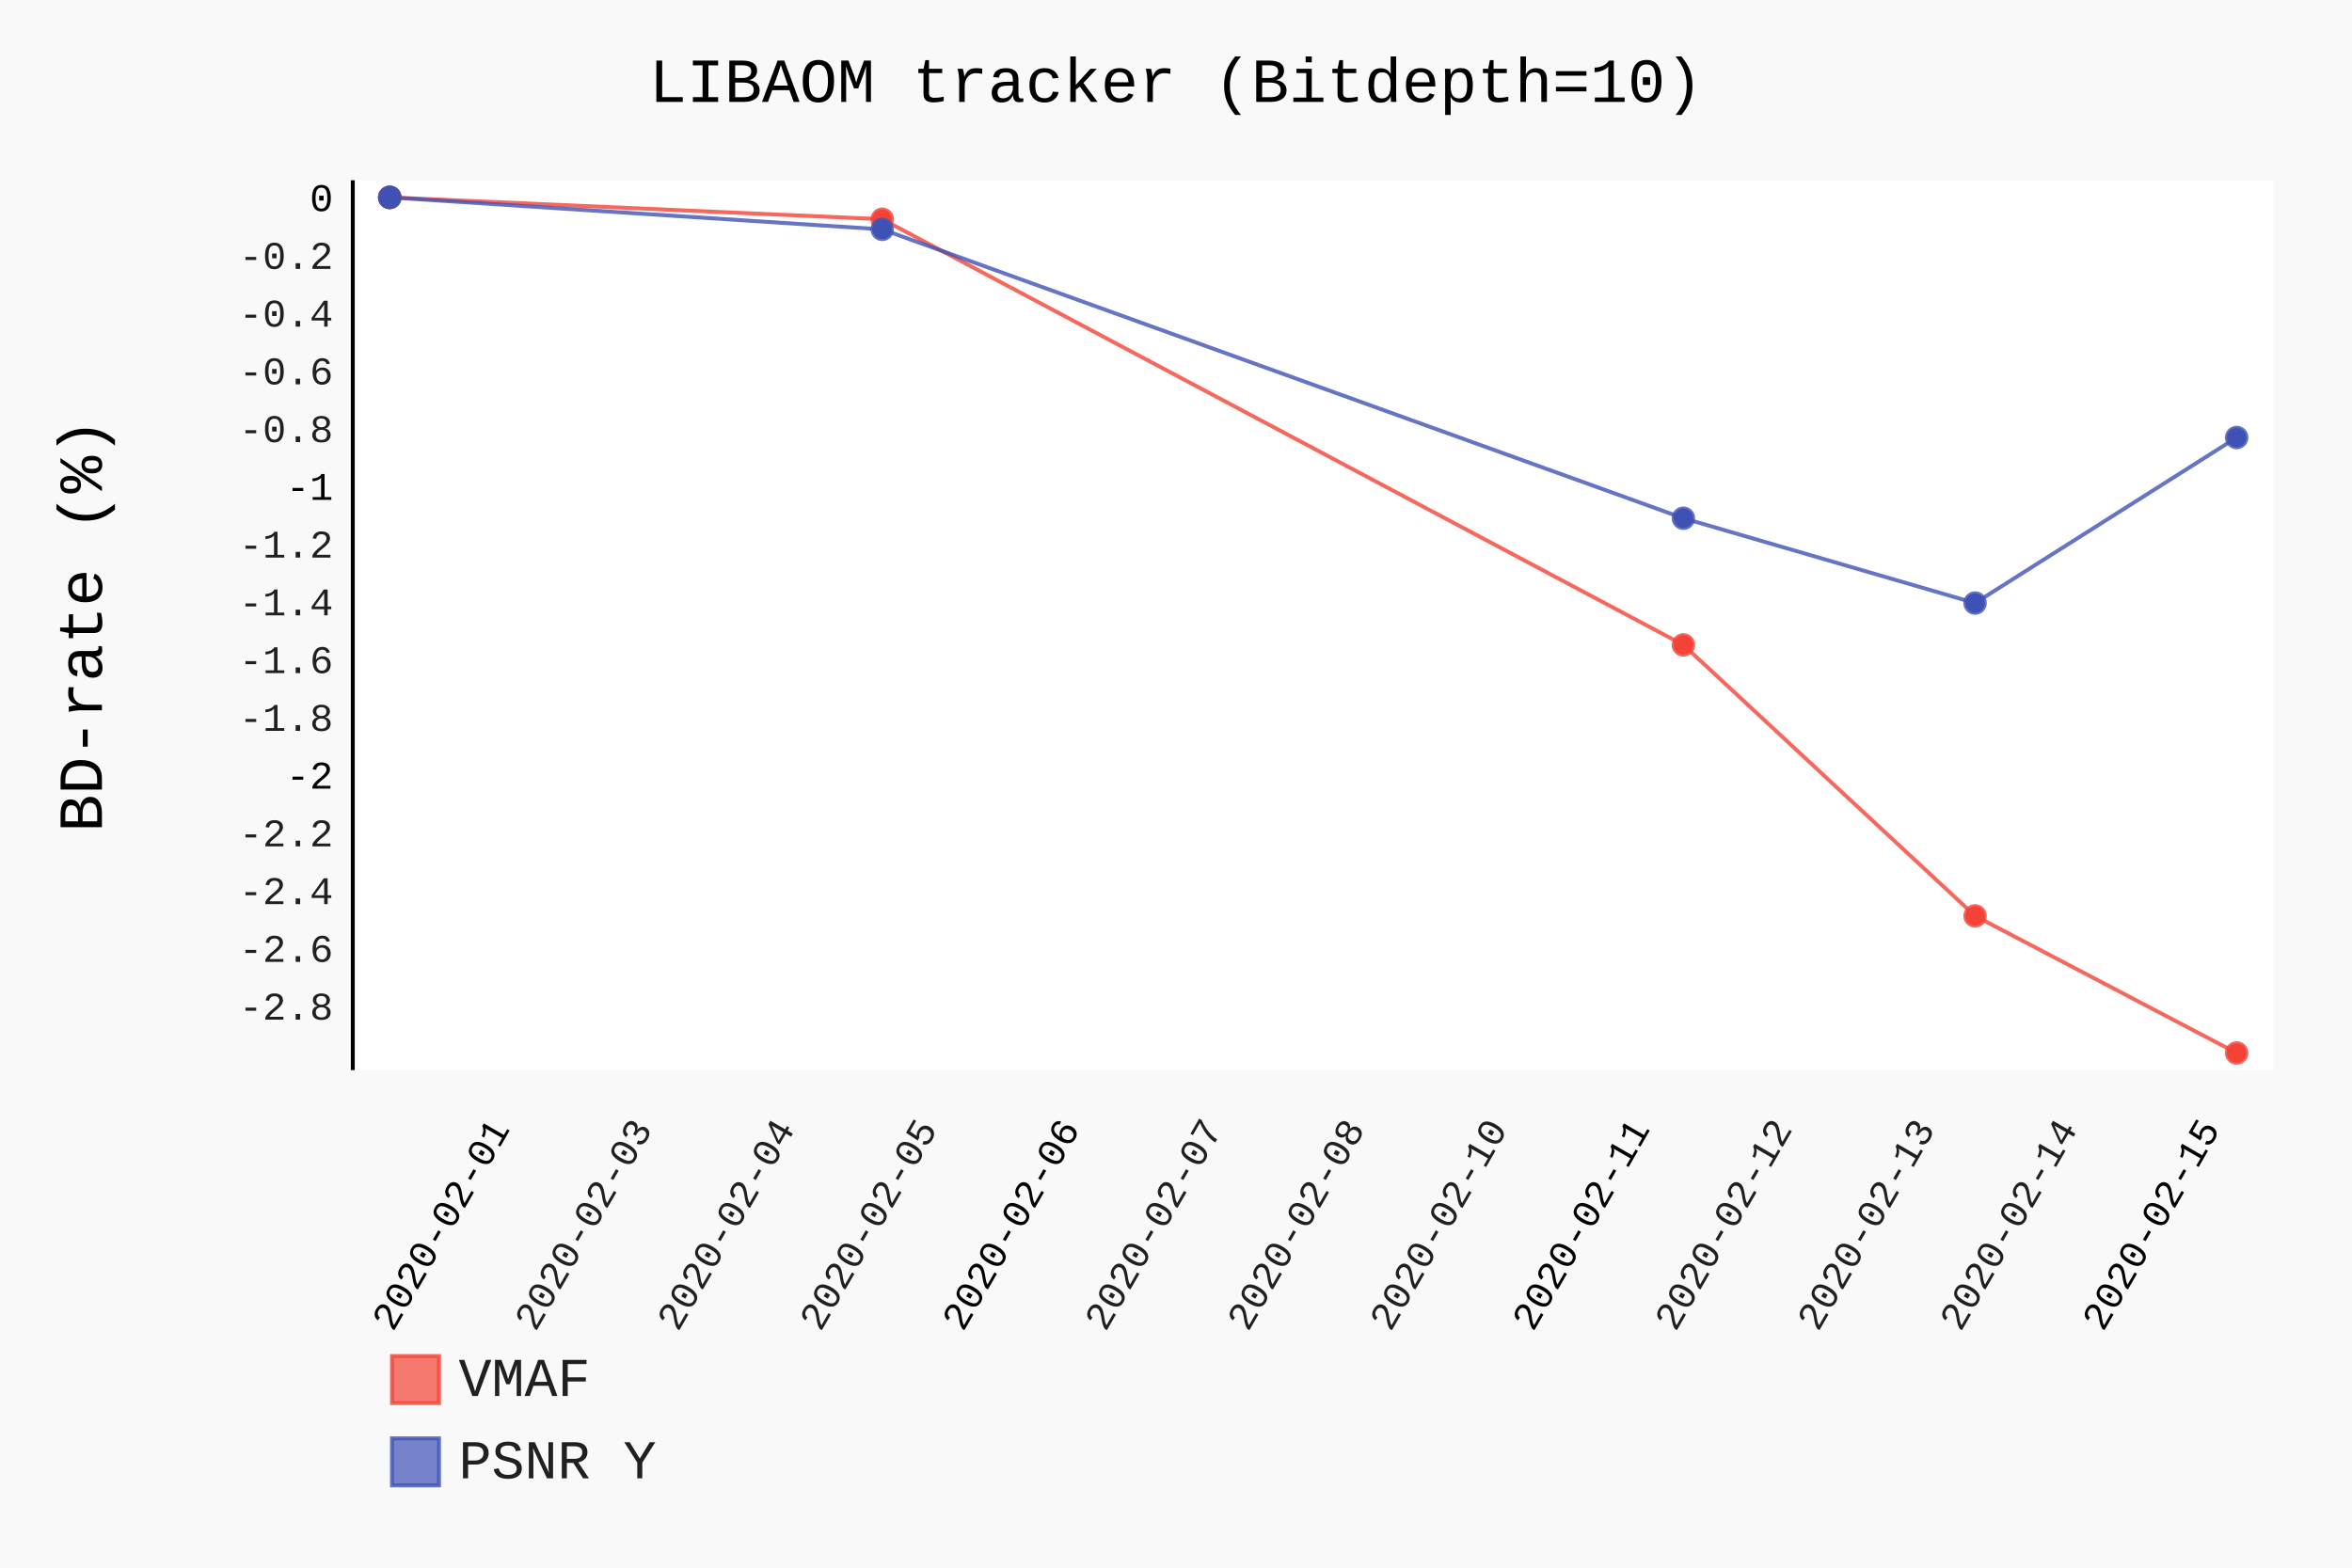
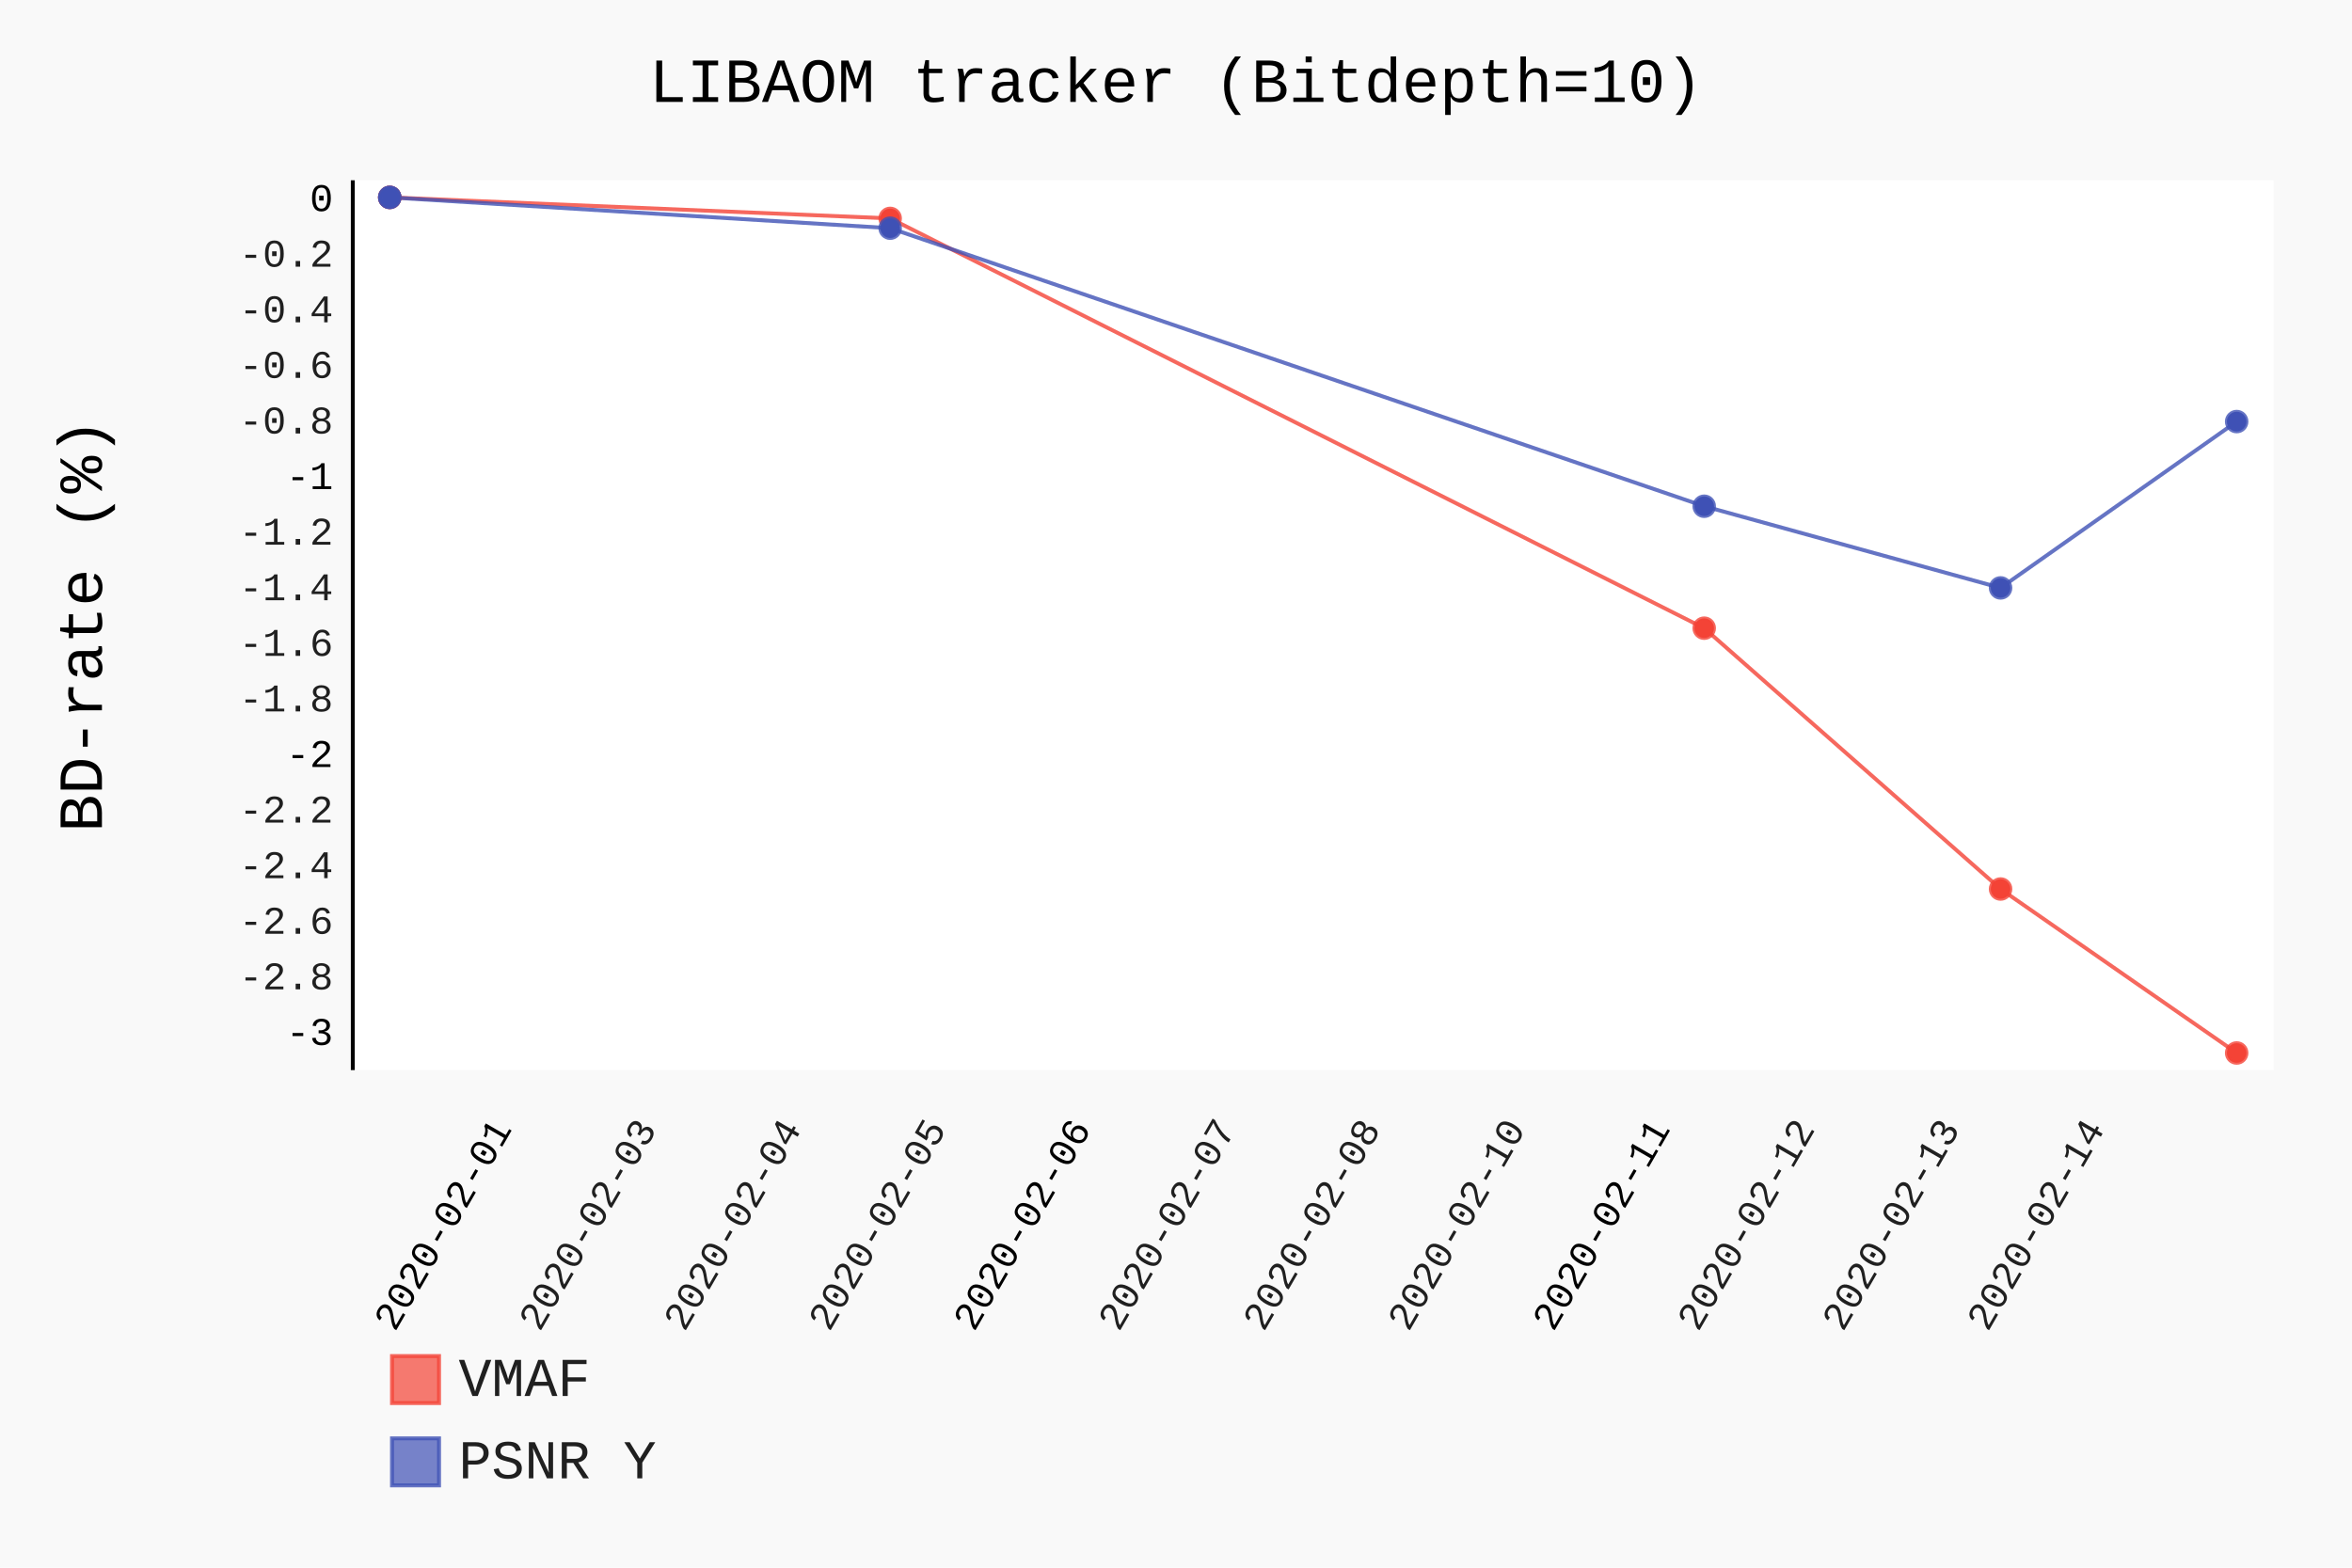
- <svg xmlns="http://www.w3.org/2000/svg" class="pygal-chart" id="chart-7ed46a07-650e-4b49-8f60-fc5c7dfa95fe" viewBox="0 0 600 400">
+ <svg xmlns="http://www.w3.org/2000/svg" class="pygal-chart" id="chart-7dbba203-4fe0-451e-96de-953ea34a7764" viewBox="0 0 600 400">
  <defs>
-     <style type="text/css">#chart-7ed46a07-650e-4b49-8f60-fc5c7dfa95fe{-webkit-user-select:none;-webkit-font-smoothing:antialiased;font-family:Consolas,"Liberation Mono",Menlo,Courier,monospace}#chart-7ed46a07-650e-4b49-8f60-fc5c7dfa95fe .title{font-family:Consolas,"Liberation Mono",Menlo,Courier,monospace;font-size:16px}#chart-7ed46a07-650e-4b49-8f60-fc5c7dfa95fe .legends .legend text{font-family:Consolas,"Liberation Mono",Menlo,Courier,monospace;font-size:14px}#chart-7ed46a07-650e-4b49-8f60-fc5c7dfa95fe .axis text{font-family:Consolas,"Liberation Mono",Menlo,Courier,monospace;font-size:10px}#chart-7ed46a07-650e-4b49-8f60-fc5c7dfa95fe .axis text.major{font-family:Consolas,"Liberation Mono",Menlo,Courier,monospace;font-size:10px}#chart-7ed46a07-650e-4b49-8f60-fc5c7dfa95fe .text-overlay text.value{font-family:Consolas,"Liberation Mono",Menlo,Courier,monospace;font-size:16px}#chart-7ed46a07-650e-4b49-8f60-fc5c7dfa95fe .text-overlay text.label{font-family:Consolas,"Liberation Mono",Menlo,Courier,monospace;font-size:10px}#chart-7ed46a07-650e-4b49-8f60-fc5c7dfa95fe .tooltip{font-family:Consolas,"Liberation Mono",Menlo,Courier,monospace;font-size:14px}#chart-7ed46a07-650e-4b49-8f60-fc5c7dfa95fe text.no_data{font-family:Consolas,"Liberation Mono",Menlo,Courier,monospace;font-size:64px}
- #chart-7ed46a07-650e-4b49-8f60-fc5c7dfa95fe{background-color:rgba(249,249,249,1)}#chart-7ed46a07-650e-4b49-8f60-fc5c7dfa95fe path,#chart-7ed46a07-650e-4b49-8f60-fc5c7dfa95fe line,#chart-7ed46a07-650e-4b49-8f60-fc5c7dfa95fe rect,#chart-7ed46a07-650e-4b49-8f60-fc5c7dfa95fe circle{-webkit-transition:150ms;-moz-transition:150ms;transition:150ms}#chart-7ed46a07-650e-4b49-8f60-fc5c7dfa95fe .graph &gt; .background{fill:rgba(249,249,249,1)}#chart-7ed46a07-650e-4b49-8f60-fc5c7dfa95fe .plot &gt; .background{fill:rgba(255,255,255,1)}#chart-7ed46a07-650e-4b49-8f60-fc5c7dfa95fe .graph{fill:rgba(0,0,0,.87)}#chart-7ed46a07-650e-4b49-8f60-fc5c7dfa95fe text.no_data{fill:rgba(0,0,0,1)}#chart-7ed46a07-650e-4b49-8f60-fc5c7dfa95fe .title{fill:rgba(0,0,0,1)}#chart-7ed46a07-650e-4b49-8f60-fc5c7dfa95fe .legends .legend text{fill:rgba(0,0,0,.87)}#chart-7ed46a07-650e-4b49-8f60-fc5c7dfa95fe .legends .legend:hover text{fill:rgba(0,0,0,1)}#chart-7ed46a07-650e-4b49-8f60-fc5c7dfa95fe .axis .line{stroke:rgba(0,0,0,1)}#chart-7ed46a07-650e-4b49-8f60-fc5c7dfa95fe .axis .guide.line{stroke:rgba(0,0,0,.54)}#chart-7ed46a07-650e-4b49-8f60-fc5c7dfa95fe .axis .major.line{stroke:rgba(0,0,0,.87)}#chart-7ed46a07-650e-4b49-8f60-fc5c7dfa95fe .axis text.major{fill:rgba(0,0,0,1)}#chart-7ed46a07-650e-4b49-8f60-fc5c7dfa95fe .axis.y .guides:hover .guide.line,#chart-7ed46a07-650e-4b49-8f60-fc5c7dfa95fe .line-graph .axis.x .guides:hover .guide.line,#chart-7ed46a07-650e-4b49-8f60-fc5c7dfa95fe .stackedline-graph .axis.x .guides:hover .guide.line,#chart-7ed46a07-650e-4b49-8f60-fc5c7dfa95fe .xy-graph .axis.x .guides:hover .guide.line{stroke:rgba(0,0,0,1)}#chart-7ed46a07-650e-4b49-8f60-fc5c7dfa95fe .axis .guides:hover text{fill:rgba(0,0,0,1)}#chart-7ed46a07-650e-4b49-8f60-fc5c7dfa95fe .reactive{fill-opacity:.7;stroke-opacity:.8}#chart-7ed46a07-650e-4b49-8f60-fc5c7dfa95fe .ci{stroke:rgba(0,0,0,.87)}#chart-7ed46a07-650e-4b49-8f60-fc5c7dfa95fe .reactive.active,#chart-7ed46a07-650e-4b49-8f60-fc5c7dfa95fe .active .reactive{fill-opacity:.8;stroke-opacity:.9;stroke-width:4}#chart-7ed46a07-650e-4b49-8f60-fc5c7dfa95fe .ci .reactive.active{stroke-width:1.5}#chart-7ed46a07-650e-4b49-8f60-fc5c7dfa95fe .series text{fill:rgba(0,0,0,1)}#chart-7ed46a07-650e-4b49-8f60-fc5c7dfa95fe .tooltip rect{fill:rgba(255,255,255,1);stroke:rgba(0,0,0,1);-webkit-transition:opacity 150ms;-moz-transition:opacity 150ms;transition:opacity 150ms}#chart-7ed46a07-650e-4b49-8f60-fc5c7dfa95fe .tooltip .label{fill:rgba(0,0,0,.87)}#chart-7ed46a07-650e-4b49-8f60-fc5c7dfa95fe .tooltip .label{fill:rgba(0,0,0,.87)}#chart-7ed46a07-650e-4b49-8f60-fc5c7dfa95fe .tooltip .legend{font-size:.8em;fill:rgba(0,0,0,.54)}#chart-7ed46a07-650e-4b49-8f60-fc5c7dfa95fe .tooltip .x_label{font-size:.6em;fill:rgba(0,0,0,1)}#chart-7ed46a07-650e-4b49-8f60-fc5c7dfa95fe .tooltip .xlink{font-size:.5em;text-decoration:underline}#chart-7ed46a07-650e-4b49-8f60-fc5c7dfa95fe .tooltip .value{font-size:1.5em}#chart-7ed46a07-650e-4b49-8f60-fc5c7dfa95fe .bound{font-size:.5em}#chart-7ed46a07-650e-4b49-8f60-fc5c7dfa95fe .max-value{font-size:.75em;fill:rgba(0,0,0,.54)}#chart-7ed46a07-650e-4b49-8f60-fc5c7dfa95fe .map-element{fill:rgba(255,255,255,1);stroke:rgba(0,0,0,.54) !important}#chart-7ed46a07-650e-4b49-8f60-fc5c7dfa95fe .map-element .reactive{fill-opacity:inherit;stroke-opacity:inherit}#chart-7ed46a07-650e-4b49-8f60-fc5c7dfa95fe .color-0,#chart-7ed46a07-650e-4b49-8f60-fc5c7dfa95fe .color-0 a:visited{stroke:#F44336;fill:#F44336}#chart-7ed46a07-650e-4b49-8f60-fc5c7dfa95fe .color-1,#chart-7ed46a07-650e-4b49-8f60-fc5c7dfa95fe .color-1 a:visited{stroke:#3F51B5;fill:#3F51B5}#chart-7ed46a07-650e-4b49-8f60-fc5c7dfa95fe .text-overlay .color-0 text{fill:black}#chart-7ed46a07-650e-4b49-8f60-fc5c7dfa95fe .text-overlay .color-1 text{fill:black}
- #chart-7ed46a07-650e-4b49-8f60-fc5c7dfa95fe text.no_data{text-anchor:middle}#chart-7ed46a07-650e-4b49-8f60-fc5c7dfa95fe .guide.line{fill:none}#chart-7ed46a07-650e-4b49-8f60-fc5c7dfa95fe .centered{text-anchor:middle}#chart-7ed46a07-650e-4b49-8f60-fc5c7dfa95fe .title{text-anchor:middle}#chart-7ed46a07-650e-4b49-8f60-fc5c7dfa95fe .legends .legend text{fill-opacity:1}#chart-7ed46a07-650e-4b49-8f60-fc5c7dfa95fe .axis.x text{text-anchor:middle}#chart-7ed46a07-650e-4b49-8f60-fc5c7dfa95fe .axis.x:not(.web) text[transform]{text-anchor:start}#chart-7ed46a07-650e-4b49-8f60-fc5c7dfa95fe .axis.x:not(.web) text[transform].backwards{text-anchor:end}#chart-7ed46a07-650e-4b49-8f60-fc5c7dfa95fe .axis.y text{text-anchor:end}#chart-7ed46a07-650e-4b49-8f60-fc5c7dfa95fe .axis.y text[transform].backwards{text-anchor:start}#chart-7ed46a07-650e-4b49-8f60-fc5c7dfa95fe .axis.y2 text{text-anchor:start}#chart-7ed46a07-650e-4b49-8f60-fc5c7dfa95fe .axis.y2 text[transform].backwards{text-anchor:end}#chart-7ed46a07-650e-4b49-8f60-fc5c7dfa95fe .axis .guide.line{stroke-dasharray:4,4}#chart-7ed46a07-650e-4b49-8f60-fc5c7dfa95fe .axis .major.guide.line{stroke-dasharray:6,6}#chart-7ed46a07-650e-4b49-8f60-fc5c7dfa95fe .horizontal .axis.y .guide.line,#chart-7ed46a07-650e-4b49-8f60-fc5c7dfa95fe .horizontal .axis.y2 .guide.line,#chart-7ed46a07-650e-4b49-8f60-fc5c7dfa95fe .vertical .axis.x .guide.line{opacity:0}#chart-7ed46a07-650e-4b49-8f60-fc5c7dfa95fe .horizontal .axis.always_show .guide.line,#chart-7ed46a07-650e-4b49-8f60-fc5c7dfa95fe .vertical .axis.always_show .guide.line{opacity:1 !important}#chart-7ed46a07-650e-4b49-8f60-fc5c7dfa95fe .axis.y .guides:hover .guide.line,#chart-7ed46a07-650e-4b49-8f60-fc5c7dfa95fe .axis.y2 .guides:hover .guide.line,#chart-7ed46a07-650e-4b49-8f60-fc5c7dfa95fe .axis.x .guides:hover .guide.line{opacity:1}#chart-7ed46a07-650e-4b49-8f60-fc5c7dfa95fe .axis .guides:hover text{opacity:1}#chart-7ed46a07-650e-4b49-8f60-fc5c7dfa95fe .nofill{fill:none}#chart-7ed46a07-650e-4b49-8f60-fc5c7dfa95fe .subtle-fill{fill-opacity:.2}#chart-7ed46a07-650e-4b49-8f60-fc5c7dfa95fe .dot{stroke-width:1px;fill-opacity:1}#chart-7ed46a07-650e-4b49-8f60-fc5c7dfa95fe .dot.active{stroke-width:5px}#chart-7ed46a07-650e-4b49-8f60-fc5c7dfa95fe .dot.negative{fill:transparent}#chart-7ed46a07-650e-4b49-8f60-fc5c7dfa95fe text,#chart-7ed46a07-650e-4b49-8f60-fc5c7dfa95fe tspan{stroke:none !important}#chart-7ed46a07-650e-4b49-8f60-fc5c7dfa95fe .series text.active{opacity:1}#chart-7ed46a07-650e-4b49-8f60-fc5c7dfa95fe .tooltip rect{fill-opacity:.95;stroke-width:.5}#chart-7ed46a07-650e-4b49-8f60-fc5c7dfa95fe .tooltip text{fill-opacity:1}#chart-7ed46a07-650e-4b49-8f60-fc5c7dfa95fe .showable{visibility:hidden}#chart-7ed46a07-650e-4b49-8f60-fc5c7dfa95fe .showable.shown{visibility:visible}#chart-7ed46a07-650e-4b49-8f60-fc5c7dfa95fe .gauge-background{fill:rgba(229,229,229,1);stroke:none}#chart-7ed46a07-650e-4b49-8f60-fc5c7dfa95fe .bg-lines{stroke:rgba(249,249,249,1);stroke-width:2px}</style>
+     <style type="text/css">#chart-7dbba203-4fe0-451e-96de-953ea34a7764{-webkit-user-select:none;-webkit-font-smoothing:antialiased;font-family:Consolas,"Liberation Mono",Menlo,Courier,monospace}#chart-7dbba203-4fe0-451e-96de-953ea34a7764 .title{font-family:Consolas,"Liberation Mono",Menlo,Courier,monospace;font-size:16px}#chart-7dbba203-4fe0-451e-96de-953ea34a7764 .legends .legend text{font-family:Consolas,"Liberation Mono",Menlo,Courier,monospace;font-size:14px}#chart-7dbba203-4fe0-451e-96de-953ea34a7764 .axis text{font-family:Consolas,"Liberation Mono",Menlo,Courier,monospace;font-size:10px}#chart-7dbba203-4fe0-451e-96de-953ea34a7764 .axis text.major{font-family:Consolas,"Liberation Mono",Menlo,Courier,monospace;font-size:10px}#chart-7dbba203-4fe0-451e-96de-953ea34a7764 .text-overlay text.value{font-family:Consolas,"Liberation Mono",Menlo,Courier,monospace;font-size:16px}#chart-7dbba203-4fe0-451e-96de-953ea34a7764 .text-overlay text.label{font-family:Consolas,"Liberation Mono",Menlo,Courier,monospace;font-size:10px}#chart-7dbba203-4fe0-451e-96de-953ea34a7764 .tooltip{font-family:Consolas,"Liberation Mono",Menlo,Courier,monospace;font-size:14px}#chart-7dbba203-4fe0-451e-96de-953ea34a7764 text.no_data{font-family:Consolas,"Liberation Mono",Menlo,Courier,monospace;font-size:64px}
+ #chart-7dbba203-4fe0-451e-96de-953ea34a7764{background-color:rgba(249,249,249,1)}#chart-7dbba203-4fe0-451e-96de-953ea34a7764 path,#chart-7dbba203-4fe0-451e-96de-953ea34a7764 line,#chart-7dbba203-4fe0-451e-96de-953ea34a7764 rect,#chart-7dbba203-4fe0-451e-96de-953ea34a7764 circle{-webkit-transition:150ms;-moz-transition:150ms;transition:150ms}#chart-7dbba203-4fe0-451e-96de-953ea34a7764 .graph &gt; .background{fill:rgba(249,249,249,1)}#chart-7dbba203-4fe0-451e-96de-953ea34a7764 .plot &gt; .background{fill:rgba(255,255,255,1)}#chart-7dbba203-4fe0-451e-96de-953ea34a7764 .graph{fill:rgba(0,0,0,.87)}#chart-7dbba203-4fe0-451e-96de-953ea34a7764 text.no_data{fill:rgba(0,0,0,1)}#chart-7dbba203-4fe0-451e-96de-953ea34a7764 .title{fill:rgba(0,0,0,1)}#chart-7dbba203-4fe0-451e-96de-953ea34a7764 .legends .legend text{fill:rgba(0,0,0,.87)}#chart-7dbba203-4fe0-451e-96de-953ea34a7764 .legends .legend:hover text{fill:rgba(0,0,0,1)}#chart-7dbba203-4fe0-451e-96de-953ea34a7764 .axis .line{stroke:rgba(0,0,0,1)}#chart-7dbba203-4fe0-451e-96de-953ea34a7764 .axis .guide.line{stroke:rgba(0,0,0,.54)}#chart-7dbba203-4fe0-451e-96de-953ea34a7764 .axis .major.line{stroke:rgba(0,0,0,.87)}#chart-7dbba203-4fe0-451e-96de-953ea34a7764 .axis text.major{fill:rgba(0,0,0,1)}#chart-7dbba203-4fe0-451e-96de-953ea34a7764 .axis.y .guides:hover .guide.line,#chart-7dbba203-4fe0-451e-96de-953ea34a7764 .line-graph .axis.x .guides:hover .guide.line,#chart-7dbba203-4fe0-451e-96de-953ea34a7764 .stackedline-graph .axis.x .guides:hover .guide.line,#chart-7dbba203-4fe0-451e-96de-953ea34a7764 .xy-graph .axis.x .guides:hover .guide.line{stroke:rgba(0,0,0,1)}#chart-7dbba203-4fe0-451e-96de-953ea34a7764 .axis .guides:hover text{fill:rgba(0,0,0,1)}#chart-7dbba203-4fe0-451e-96de-953ea34a7764 .reactive{fill-opacity:.7;stroke-opacity:.8}#chart-7dbba203-4fe0-451e-96de-953ea34a7764 .ci{stroke:rgba(0,0,0,.87)}#chart-7dbba203-4fe0-451e-96de-953ea34a7764 .reactive.active,#chart-7dbba203-4fe0-451e-96de-953ea34a7764 .active .reactive{fill-opacity:.8;stroke-opacity:.9;stroke-width:4}#chart-7dbba203-4fe0-451e-96de-953ea34a7764 .ci .reactive.active{stroke-width:1.5}#chart-7dbba203-4fe0-451e-96de-953ea34a7764 .series text{fill:rgba(0,0,0,1)}#chart-7dbba203-4fe0-451e-96de-953ea34a7764 .tooltip rect{fill:rgba(255,255,255,1);stroke:rgba(0,0,0,1);-webkit-transition:opacity 150ms;-moz-transition:opacity 150ms;transition:opacity 150ms}#chart-7dbba203-4fe0-451e-96de-953ea34a7764 .tooltip .label{fill:rgba(0,0,0,.87)}#chart-7dbba203-4fe0-451e-96de-953ea34a7764 .tooltip .label{fill:rgba(0,0,0,.87)}#chart-7dbba203-4fe0-451e-96de-953ea34a7764 .tooltip .legend{font-size:.8em;fill:rgba(0,0,0,.54)}#chart-7dbba203-4fe0-451e-96de-953ea34a7764 .tooltip .x_label{font-size:.6em;fill:rgba(0,0,0,1)}#chart-7dbba203-4fe0-451e-96de-953ea34a7764 .tooltip .xlink{font-size:.5em;text-decoration:underline}#chart-7dbba203-4fe0-451e-96de-953ea34a7764 .tooltip .value{font-size:1.5em}#chart-7dbba203-4fe0-451e-96de-953ea34a7764 .bound{font-size:.5em}#chart-7dbba203-4fe0-451e-96de-953ea34a7764 .max-value{font-size:.75em;fill:rgba(0,0,0,.54)}#chart-7dbba203-4fe0-451e-96de-953ea34a7764 .map-element{fill:rgba(255,255,255,1);stroke:rgba(0,0,0,.54) !important}#chart-7dbba203-4fe0-451e-96de-953ea34a7764 .map-element .reactive{fill-opacity:inherit;stroke-opacity:inherit}#chart-7dbba203-4fe0-451e-96de-953ea34a7764 .color-0,#chart-7dbba203-4fe0-451e-96de-953ea34a7764 .color-0 a:visited{stroke:#F44336;fill:#F44336}#chart-7dbba203-4fe0-451e-96de-953ea34a7764 .color-1,#chart-7dbba203-4fe0-451e-96de-953ea34a7764 .color-1 a:visited{stroke:#3F51B5;fill:#3F51B5}#chart-7dbba203-4fe0-451e-96de-953ea34a7764 .text-overlay .color-0 text{fill:black}#chart-7dbba203-4fe0-451e-96de-953ea34a7764 .text-overlay .color-1 text{fill:black}
+ #chart-7dbba203-4fe0-451e-96de-953ea34a7764 text.no_data{text-anchor:middle}#chart-7dbba203-4fe0-451e-96de-953ea34a7764 .guide.line{fill:none}#chart-7dbba203-4fe0-451e-96de-953ea34a7764 .centered{text-anchor:middle}#chart-7dbba203-4fe0-451e-96de-953ea34a7764 .title{text-anchor:middle}#chart-7dbba203-4fe0-451e-96de-953ea34a7764 .legends .legend text{fill-opacity:1}#chart-7dbba203-4fe0-451e-96de-953ea34a7764 .axis.x text{text-anchor:middle}#chart-7dbba203-4fe0-451e-96de-953ea34a7764 .axis.x:not(.web) text[transform]{text-anchor:start}#chart-7dbba203-4fe0-451e-96de-953ea34a7764 .axis.x:not(.web) text[transform].backwards{text-anchor:end}#chart-7dbba203-4fe0-451e-96de-953ea34a7764 .axis.y text{text-anchor:end}#chart-7dbba203-4fe0-451e-96de-953ea34a7764 .axis.y text[transform].backwards{text-anchor:start}#chart-7dbba203-4fe0-451e-96de-953ea34a7764 .axis.y2 text{text-anchor:start}#chart-7dbba203-4fe0-451e-96de-953ea34a7764 .axis.y2 text[transform].backwards{text-anchor:end}#chart-7dbba203-4fe0-451e-96de-953ea34a7764 .axis .guide.line{stroke-dasharray:4,4}#chart-7dbba203-4fe0-451e-96de-953ea34a7764 .axis .major.guide.line{stroke-dasharray:6,6}#chart-7dbba203-4fe0-451e-96de-953ea34a7764 .horizontal .axis.y .guide.line,#chart-7dbba203-4fe0-451e-96de-953ea34a7764 .horizontal .axis.y2 .guide.line,#chart-7dbba203-4fe0-451e-96de-953ea34a7764 .vertical .axis.x .guide.line{opacity:0}#chart-7dbba203-4fe0-451e-96de-953ea34a7764 .horizontal .axis.always_show .guide.line,#chart-7dbba203-4fe0-451e-96de-953ea34a7764 .vertical .axis.always_show .guide.line{opacity:1 !important}#chart-7dbba203-4fe0-451e-96de-953ea34a7764 .axis.y .guides:hover .guide.line,#chart-7dbba203-4fe0-451e-96de-953ea34a7764 .axis.y2 .guides:hover .guide.line,#chart-7dbba203-4fe0-451e-96de-953ea34a7764 .axis.x .guides:hover .guide.line{opacity:1}#chart-7dbba203-4fe0-451e-96de-953ea34a7764 .axis .guides:hover text{opacity:1}#chart-7dbba203-4fe0-451e-96de-953ea34a7764 .nofill{fill:none}#chart-7dbba203-4fe0-451e-96de-953ea34a7764 .subtle-fill{fill-opacity:.2}#chart-7dbba203-4fe0-451e-96de-953ea34a7764 .dot{stroke-width:1px;fill-opacity:1}#chart-7dbba203-4fe0-451e-96de-953ea34a7764 .dot.active{stroke-width:5px}#chart-7dbba203-4fe0-451e-96de-953ea34a7764 .dot.negative{fill:transparent}#chart-7dbba203-4fe0-451e-96de-953ea34a7764 text,#chart-7dbba203-4fe0-451e-96de-953ea34a7764 tspan{stroke:none !important}#chart-7dbba203-4fe0-451e-96de-953ea34a7764 .series text.active{opacity:1}#chart-7dbba203-4fe0-451e-96de-953ea34a7764 .tooltip rect{fill-opacity:.95;stroke-width:.5}#chart-7dbba203-4fe0-451e-96de-953ea34a7764 .tooltip text{fill-opacity:1}#chart-7dbba203-4fe0-451e-96de-953ea34a7764 .showable{visibility:hidden}#chart-7dbba203-4fe0-451e-96de-953ea34a7764 .showable.shown{visibility:visible}#chart-7dbba203-4fe0-451e-96de-953ea34a7764 .gauge-background{fill:rgba(229,229,229,1);stroke:none}#chart-7dbba203-4fe0-451e-96de-953ea34a7764 .bg-lines{stroke:rgba(249,249,249,1);stroke-width:2px}</style>
  </defs>
  <g class="graph datetimeline-graph vertical">
    <rect class="background" height="400" width="600" x="0" y="0" />
    <g class="plot" transform="translate(90, 46)">
      <rect class="background" height="227.038" width="490.0" x="0" y="0" />
      <g class="axis y">
        <g class="guides">
-           <text class="" x="-5" y="214.154">-2.8</text>
+           <text class="major" x="-5" y="220.624">-3</text>
        </g>
        <g class="guides">
-           <text class="" x="-5" y="199.419">-2.6</text>
+           <text class="" x="-5" y="206.44">-2.8</text>
        </g>
        <g class="guides">
-           <text class="" x="-5" y="184.684">-2.4</text>
+           <text class="" x="-5" y="192.256">-2.6</text>
        </g>
        <g class="guides">
-           <text class="" x="-5" y="169.95">-2.2</text>
+           <text class="" x="-5" y="178.072">-2.4</text>
        </g>
        <g class="guides">
-           <text class="major" x="-5" y="155.215">-2</text>
+           <text class="" x="-5" y="163.889">-2.2</text>
        </g>
        <g class="guides">
-           <text class="" x="-5" y="140.48">-1.8</text>
+           <text class="major" x="-5" y="149.705">-2</text>
        </g>
        <g class="guides">
-           <text class="" x="-5" y="125.745">-1.6</text>
+           <text class="" x="-5" y="135.521">-1.8</text>
        </g>
        <g class="guides">
-           <text class="" x="-5" y="111.01">-1.4</text>
+           <text class="" x="-5" y="121.337">-1.6</text>
        </g>
        <g class="guides">
-           <text class="" x="-5" y="96.275">-1.2</text>
+           <text class="" x="-5" y="107.153">-1.4</text>
        </g>
        <g class="guides">
-           <text class="major" x="-5" y="81.54">-1</text>
+           <text class="" x="-5" y="92.969">-1.2</text>
        </g>
        <g class="guides">
-           <text class="" x="-5" y="66.806">-0.8</text>
+           <text class="major" x="-5" y="78.785">-1</text>
        </g>
        <g class="guides">
-           <text class="" x="-5" y="52.071">-0.6</text>
+           <text class="" x="-5" y="64.602">-0.8</text>
        </g>
        <g class="guides">
-           <text class="" x="-5" y="37.336">-0.4</text>
+           <text class="" x="-5" y="50.418">-0.6</text>
        </g>
        <g class="guides">
-           <text class="" x="-5" y="22.601">-0.2</text>
+           <text class="" x="-5" y="36.234">-0.4</text>
+         </g>
+         <g class="guides">
+           <text class="" x="-5" y="22.05">-0.2</text>
        </g>
        <g class="guides">
          <text class="major" x="-5" y="7.866">0</text>
        </g>
      </g>
      <g class="axis x">
        <path class="line" d="M0 0 v227.038" />
        <g class="guides">
-           <path class="major guide line" d="M40.252 0 v227.038" />
-           <text class="major backwards" transform="rotate(300 40.25166 242.0385)" x="40.252" y="242.038">2020-02-01</text>
+           <path class="major guide line" d="M40.748 0 v227.038" />
+           <text class="major backwards" transform="rotate(300 40.74756 242.0385)" x="40.748" y="242.038">2020-02-01</text>
        </g>
        <g class="guides">
-           <path class="guide line" d="M76.606 0 v227.038" />
-           <text class="backwards" transform="rotate(300 76.60613 242.0385)" x="76.606" y="242.038">2020-02-03</text>
+           <path class="guide line" d="M77.687 0 v227.038" />
+           <text class="backwards" transform="rotate(300 77.68681 242.0385)" x="77.687" y="242.038">2020-02-03</text>
        </g>
        <g class="guides">
-           <path class="guide line" d="M112.961 0 v227.038" />
-           <text class="backwards" transform="rotate(300 112.9606 242.0385)" x="112.961" y="242.038">2020-02-04</text>
+           <path class="guide line" d="M114.626 0 v227.038" />
+           <text class="backwards" transform="rotate(300 114.6261 242.0385)" x="114.626" y="242.038">2020-02-04</text>
        </g>
        <g class="guides">
-           <path class="guide line" d="M149.315 0 v227.038" />
-           <text class="backwards" transform="rotate(300 149.3151 242.0385)" x="149.315" y="242.038">2020-02-05</text>
+           <path class="guide line" d="M151.565 0 v227.038" />
+           <text class="backwards" transform="rotate(300 151.5653 242.0385)" x="151.565" y="242.038">2020-02-05</text>
        </g>
        <g class="guides">
-           <path class="major guide line" d="M185.67 0 v227.038" />
-           <text class="major backwards" transform="rotate(300 185.6695 242.0385)" x="185.67" y="242.038">2020-02-06</text>
+           <path class="major guide line" d="M188.505 0 v227.038" />
+           <text class="major backwards" transform="rotate(300 188.5046 242.0385)" x="188.505" y="242.038">2020-02-06</text>
        </g>
        <g class="guides">
-           <path class="guide line" d="M222.024 0 v227.038" />
-           <text class="backwards" transform="rotate(300 222.024 242.0385)" x="222.024" y="242.038">2020-02-07</text>
+           <path class="guide line" d="M225.444 0 v227.038" />
+           <text class="backwards" transform="rotate(300 225.4438 242.0385)" x="225.444" y="242.038">2020-02-07</text>
        </g>
        <g class="guides">
-           <path class="guide line" d="M258.378 0 v227.038" />
-           <text class="backwards" transform="rotate(300 258.3784 242.0385)" x="258.378" y="242.038">2020-02-08</text>
+           <path class="guide line" d="M262.383 0 v227.038" />
+           <text class="backwards" transform="rotate(300 262.3831 242.0385)" x="262.383" y="242.038">2020-02-08</text>
        </g>
        <g class="guides">
-           <path class="guide line" d="M294.733 0 v227.038" />
-           <text class="backwards" transform="rotate(300 294.7329 242.0385)" x="294.733" y="242.038">2020-02-10</text>
+           <path class="guide line" d="M299.322 0 v227.038" />
+           <text class="backwards" transform="rotate(300 299.3223 242.0385)" x="299.322" y="242.038">2020-02-10</text>
        </g>
        <g class="guides">
-           <path class="major guide line" d="M331.087 0 v227.038" />
-           <text class="major backwards" transform="rotate(300 331.0874 242.0385)" x="331.087" y="242.038">2020-02-11</text>
+           <path class="major guide line" d="M336.262 0 v227.038" />
+           <text class="major backwards" transform="rotate(300 336.2616 242.0385)" x="336.262" y="242.038">2020-02-11</text>
        </g>
        <g class="guides">
-           <path class="guide line" d="M367.442 0 v227.038" />
-           <text class="backwards" transform="rotate(300 367.4418 242.0385)" x="367.442" y="242.038">2020-02-12</text>
+           <path class="guide line" d="M373.201 0 v227.038" />
+           <text class="backwards" transform="rotate(300 373.2008 242.0385)" x="373.201" y="242.038">2020-02-12</text>
        </g>
        <g class="guides">
-           <path class="guide line" d="M403.796 0 v227.038" />
-           <text class="backwards" transform="rotate(300 403.7963 242.0385)" x="403.796" y="242.038">2020-02-13</text>
+           <path class="guide line" d="M410.14 0 v227.038" />
+           <text class="backwards" transform="rotate(300 410.1401 242.0385)" x="410.14" y="242.038">2020-02-13</text>
        </g>
        <g class="guides">
-           <path class="guide line" d="M440.151 0 v227.038" />
-           <text class="backwards" transform="rotate(300 440.1508 242.0385)" x="440.151" y="242.038">2020-02-14</text>
-         </g>
-         <g class="guides">
-           <path class="major guide line" d="M476.505 0 v227.038" />
-           <text class="major backwards" transform="rotate(300 476.5052 242.0385)" x="476.505" y="242.038">2020-02-15</text>
+           <path class="guide line" d="M447.079 0 v227.038" />
+           <text class="backwards" transform="rotate(300 447.0793 242.0385)" x="447.079" y="242.038">2020-02-14</text>
        </g>
      </g>
      <g class="series serie-0 color-0">
-         <path class="line reactive nofill" d="M9.423 4.366 L9.423 4.366 135.064 9.936 339.438 118.553 413.846 187.691 480.577 222.672" />
+         <path class="line reactive nofill" d="M9.423 4.366 L9.423 4.366 137.085 9.727 344.747 114.283 420.352 180.835 480.577 222.672" />
      </g>
      <g class="series serie-1 color-1">
-         <path class="line reactive nofill" d="M9.423 4.366 L9.423 4.366 135.064 12.526 339.438 86.231 413.846 107.876 480.577 65.633" />
+         <path class="line reactive nofill" d="M9.423 4.366 L9.423 4.366 137.085 12.221 344.747 83.17 420.352 104.005 480.577 61.566" />
      </g>
    </g>
    <g class="titles">
      <text class="title plot_title" x="300.0" y="26">LIBAOM tracker (Bitdepth=10)</text>
      <text class="title" transform="rotate(-90 0 159.5192)" x="0" y="185.519">BD-rate (%)</text>
    </g>
    <g class="plot overlay" transform="translate(90, 46)">
      <g class="series serie-0 color-0">
        <g class="dots">
          <circle class="dot reactive tooltip-trigger" cx="9.423" cy="4.366" r="2.5" />
        </g>
        <g class="dots">
          <circle class="dot reactive tooltip-trigger" cx="9.423" cy="4.366" r="2.5" />
        </g>
        <g class="dots">
-           <circle class="dot reactive tooltip-trigger" cx="135.064" cy="9.936" r="2.5" />
+           <circle class="dot reactive tooltip-trigger" cx="137.085" cy="9.727" r="2.5" />
        </g>
        <g class="dots">
-           <circle class="dot reactive tooltip-trigger" cx="339.438" cy="118.553" r="2.5" />
+           <circle class="dot reactive tooltip-trigger" cx="344.747" cy="114.283" r="2.5" />
        </g>
        <g class="dots">
-           <circle class="dot reactive tooltip-trigger" cx="413.846" cy="187.691" r="2.5" />
+           <circle class="dot reactive tooltip-trigger" cx="420.352" cy="180.835" r="2.5" />
        </g>
        <g class="dots">
          <circle class="dot reactive tooltip-trigger" cx="480.577" cy="222.672" r="2.5" />
        </g>
      </g>
      <g class="series serie-1 color-1">
        <g class="dots">
          <circle class="dot reactive tooltip-trigger" cx="9.423" cy="4.366" r="2.5" />
        </g>
        <g class="dots">
          <circle class="dot reactive tooltip-trigger" cx="9.423" cy="4.366" r="2.5" />
        </g>
        <g class="dots">
-           <circle class="dot reactive tooltip-trigger" cx="135.064" cy="12.526" r="2.5" />
+           <circle class="dot reactive tooltip-trigger" cx="137.085" cy="12.221" r="2.5" />
        </g>
        <g class="dots">
-           <circle class="dot reactive tooltip-trigger" cx="339.438" cy="86.231" r="2.5" />
+           <circle class="dot reactive tooltip-trigger" cx="344.747" cy="83.17" r="2.5" />
        </g>
        <g class="dots">
-           <circle class="dot reactive tooltip-trigger" cx="413.846" cy="107.876" r="2.5" />
+           <circle class="dot reactive tooltip-trigger" cx="420.352" cy="104.005" r="2.5" />
        </g>
        <g class="dots">
-           <circle class="dot reactive tooltip-trigger" cx="480.577" cy="65.633" r="2.5" />
+           <circle class="dot reactive tooltip-trigger" cx="480.577" cy="61.566" r="2.5" />
        </g>
      </g>
    </g>
    <g class="plot text-overlay" transform="translate(90, 46)">
      <g class="series serie-0 color-0" />
      <g class="series serie-1 color-1" />
    </g>
    <g class="plot tooltip-overlay" transform="translate(90, 46)">
      <g class="tooltip" style="opacity: 0" transform="translate(0 0)">
        <rect class="tooltip-box" height="0" rx="0" ry="0" width="0" />
        <g class="text" />
      </g>
    </g>
    <g class="legends" transform="translate(100, 345)">
      <g class="legend reactive activate-serie" id="activate-serie-0">
        <rect class="color-0 reactive" height="12" width="12" x="0.0" y="1.0" />
        <text x="17.0" y="11.2">VMAF</text>
      </g>
      <g class="legend reactive activate-serie" id="activate-serie-1">
        <rect class="color-1 reactive" height="12" width="12" x="0.0" y="22.0" />
        <text x="17.0" y="32.2">PSNR Y</text>
      </g>
    </g>
  </g>
</svg>
